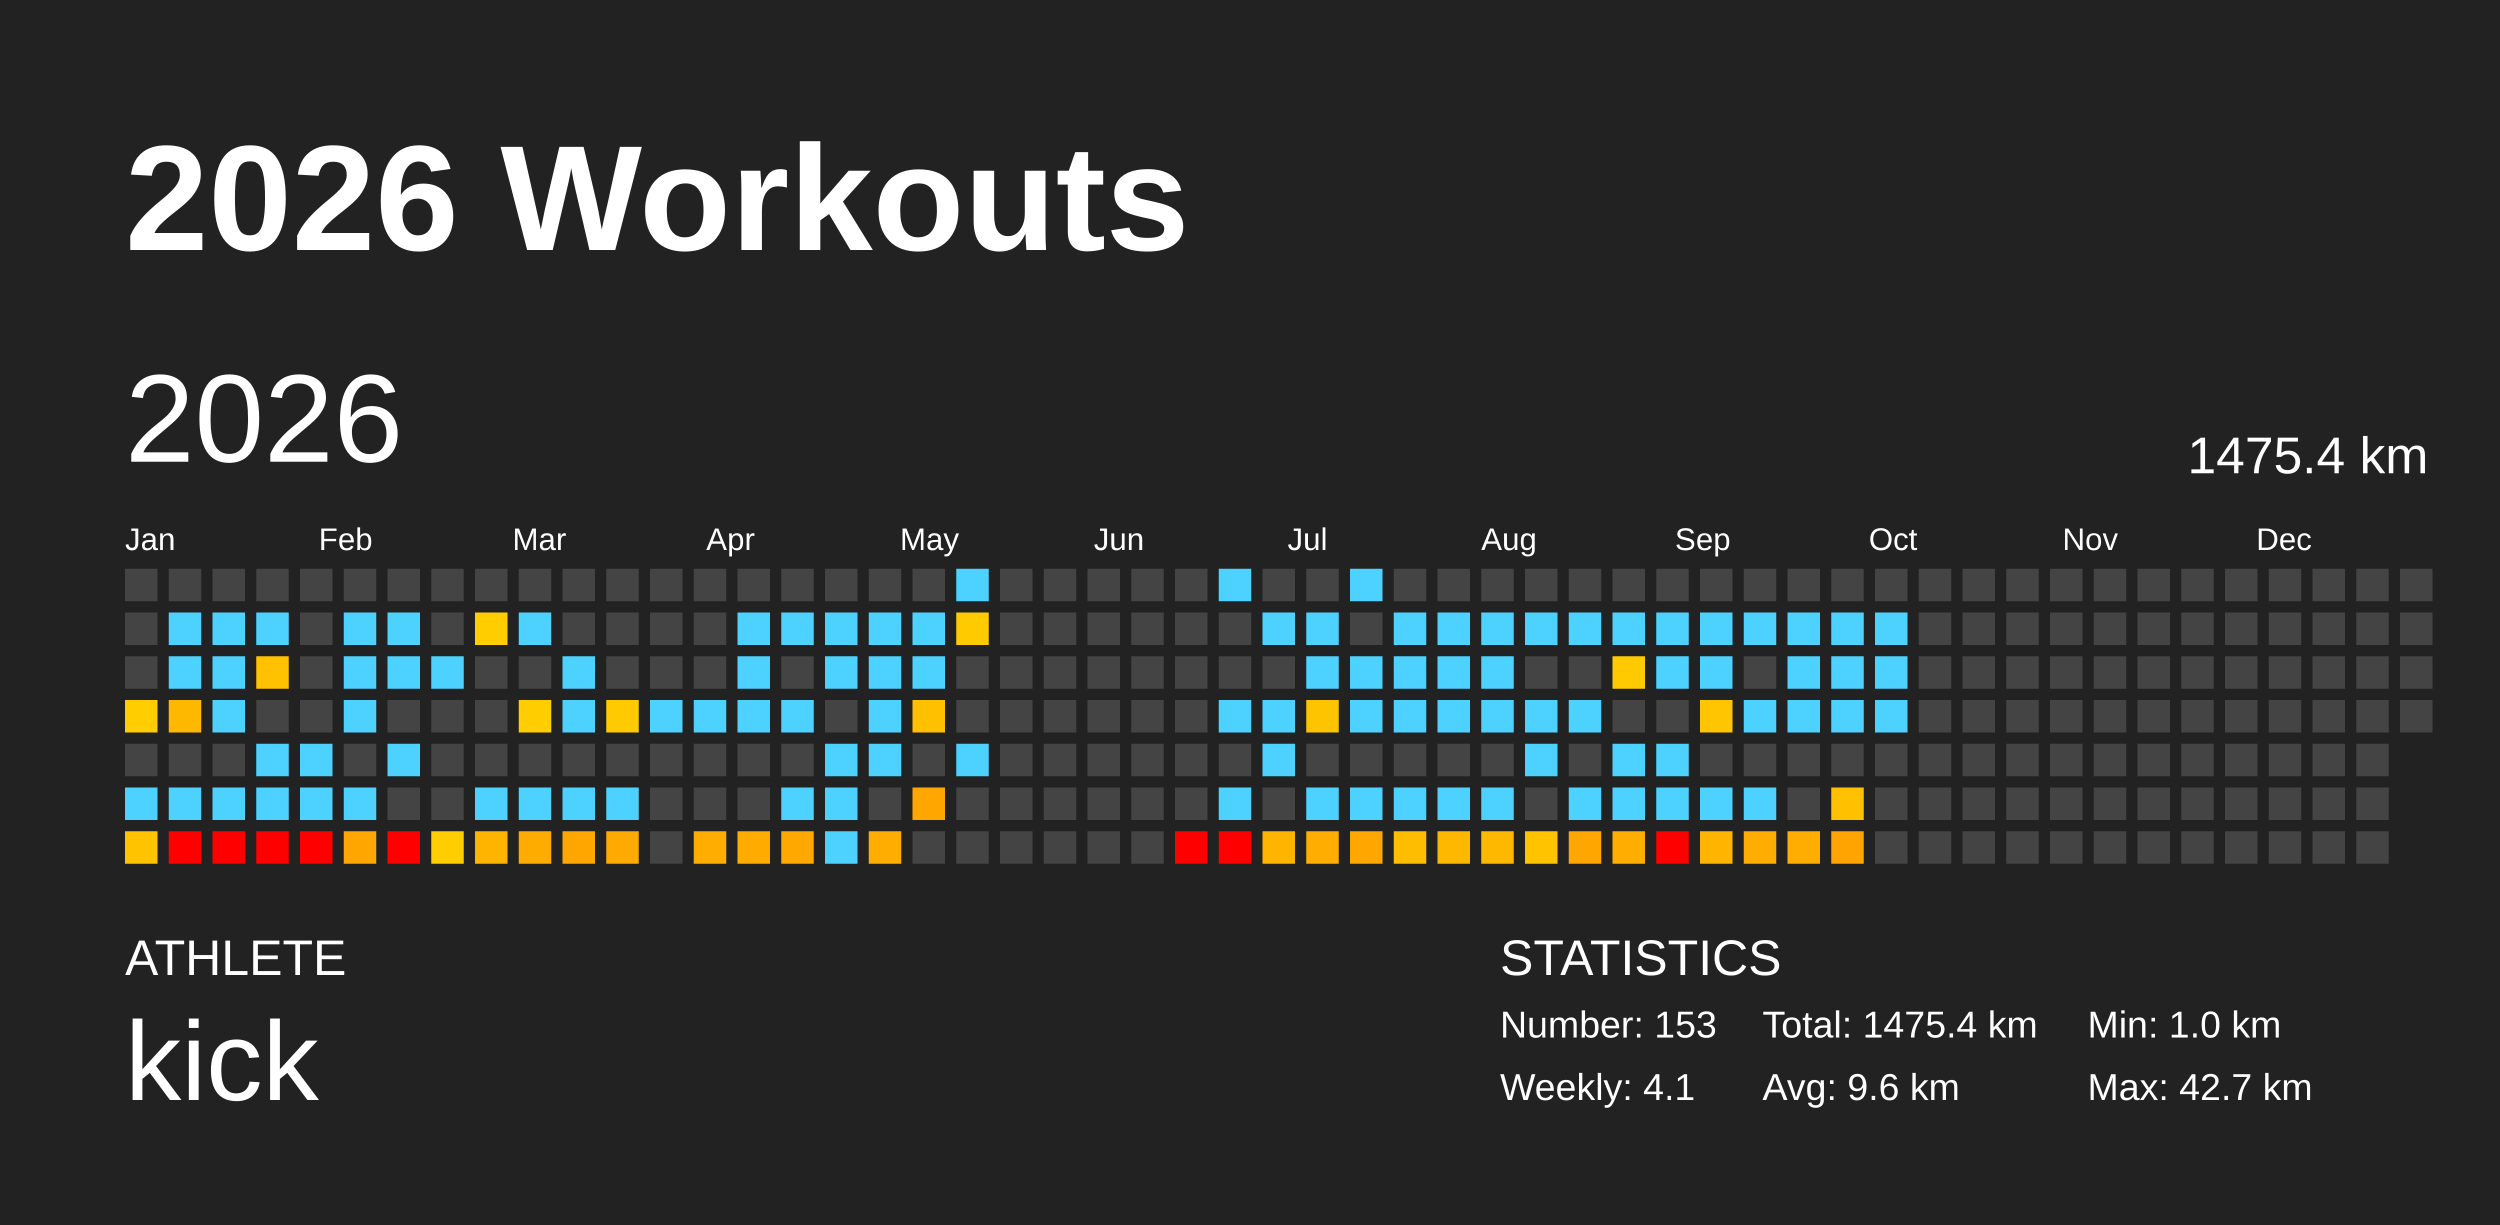
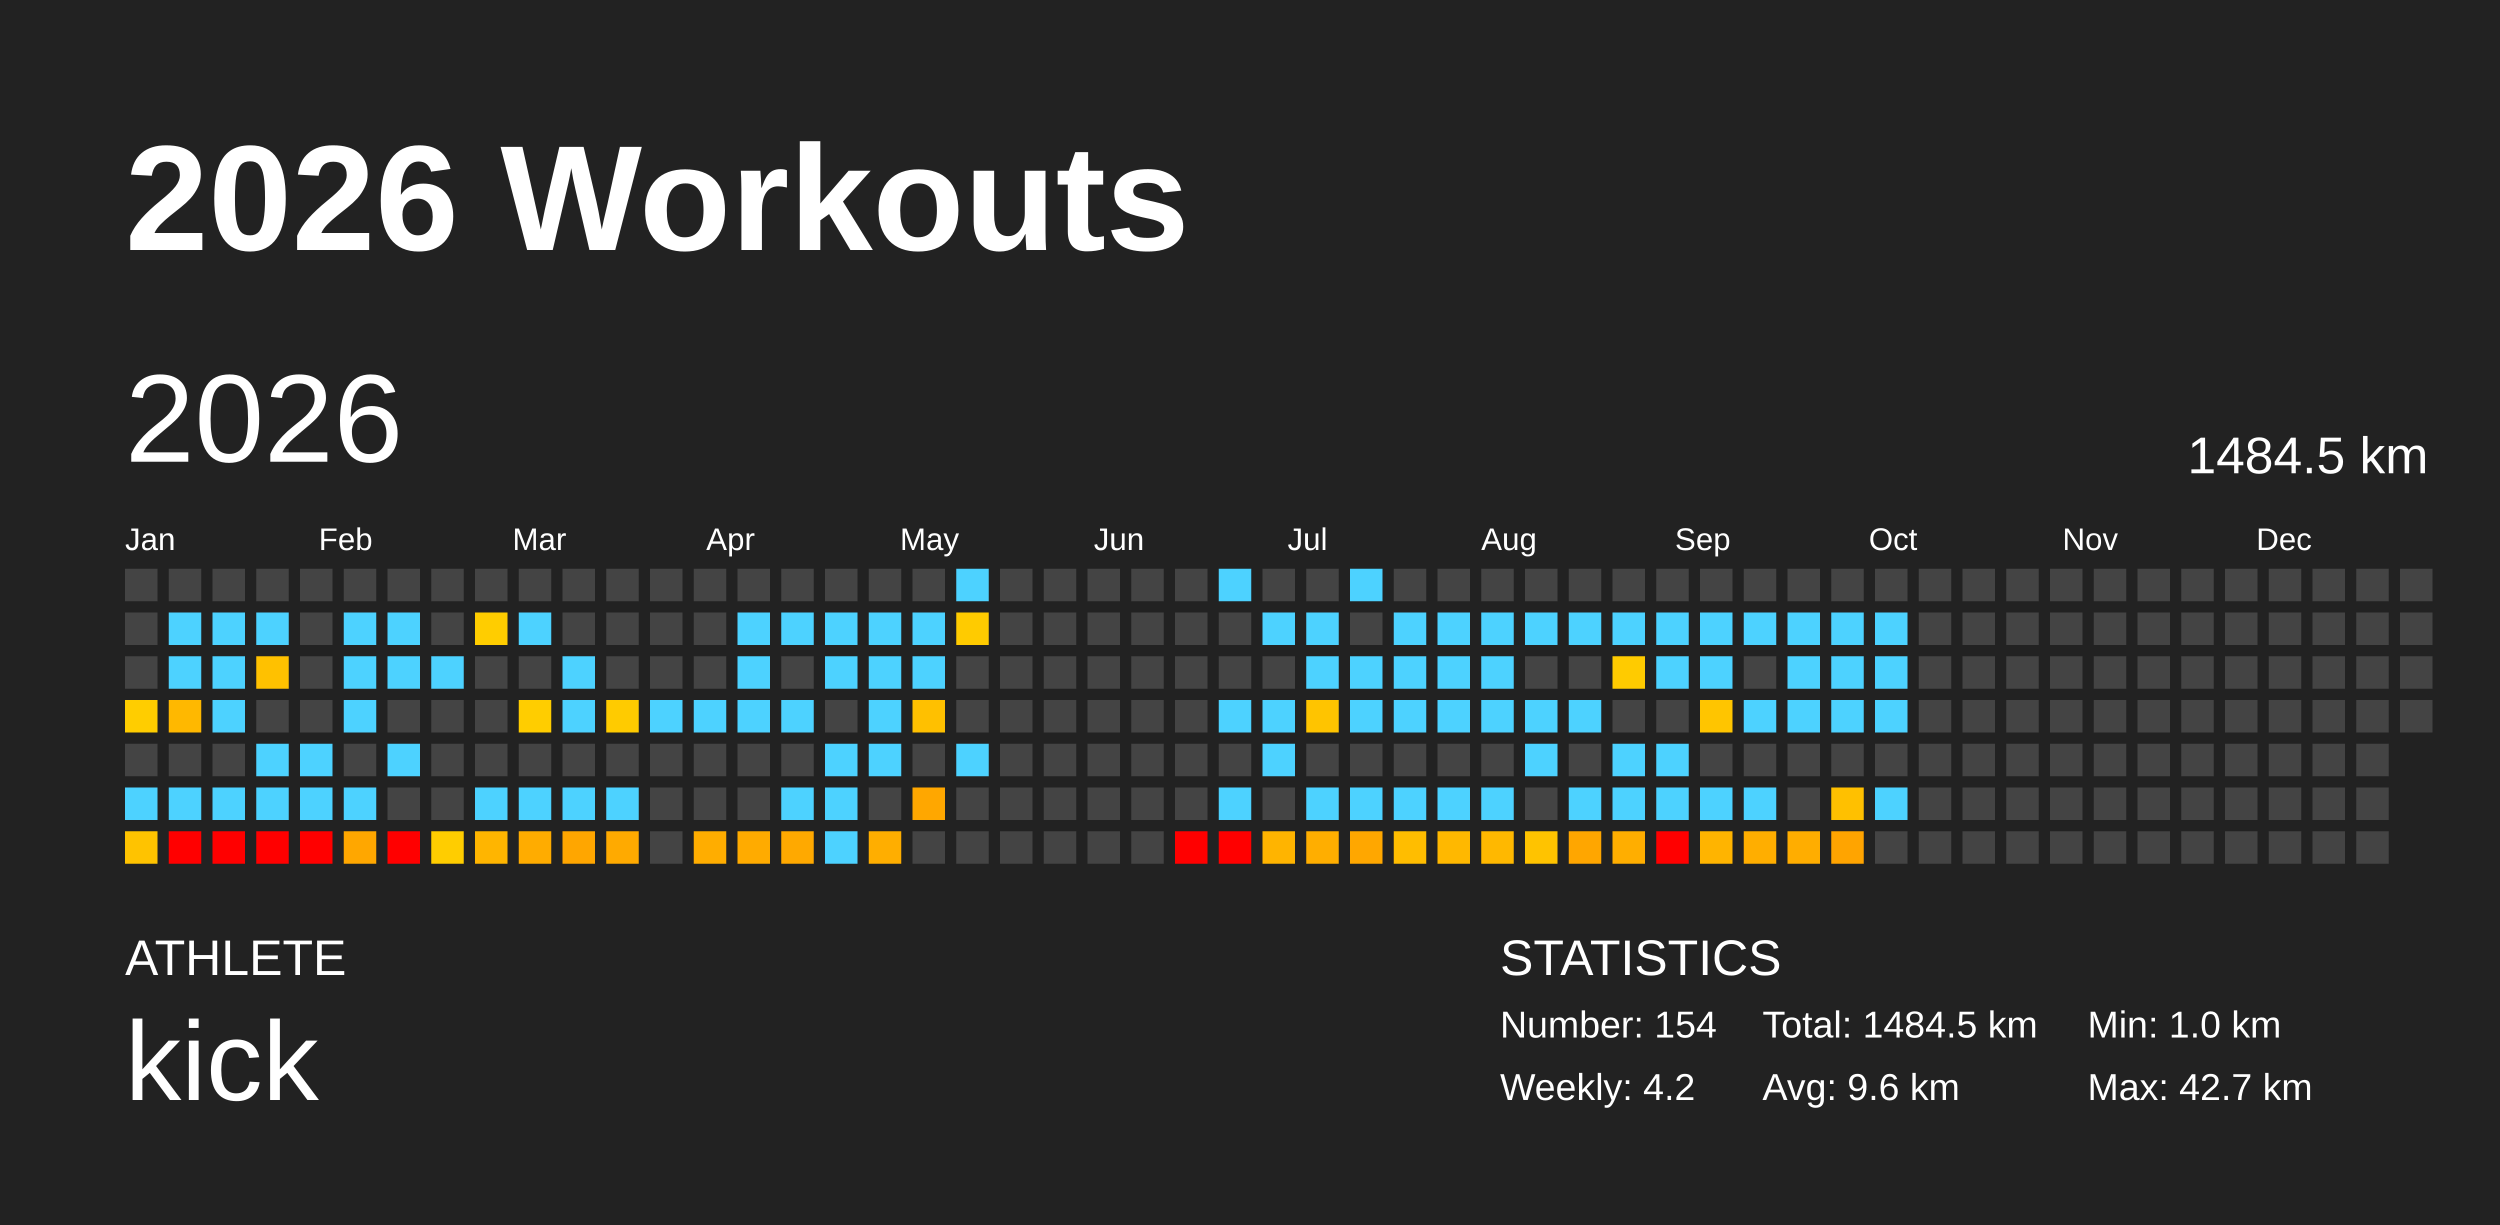
<svg xmlns="http://www.w3.org/2000/svg" baseProfile="full" height="98mm" version="1.1" viewBox="0,0,200,98" width="200mm">
  <defs />
  <rect fill="#222222" height="98" width="200" x="0" y="0" />
  <text fill="#FFFFFF" style="font-size:12px; font-family:Arial; font-weight:bold;" x="10" y="20">2026 Workouts</text>
  <text fill="#FFFFFF" style="font-size:4px; font-family:Arial" x="10" y="78">ATHLETE</text>
  <text fill="#FFFFFF" style="font-size:9px; font-family:Arial" x="10" y="88">kick</text>
  <text fill="#FFFFFF" style="font-size:4px; font-family:Arial" x="120" y="78">STATISTICS</text>
-   <text fill="#FFFFFF" style="font-size:3px; font-family:Arial" x="120" y="83">Number: 153</text>
-   <text fill="#FFFFFF" style="font-size:3px; font-family:Arial" x="120" y="88">Weekly: 4.1</text>
-   <text fill="#FFFFFF" style="font-size:3px; font-family:Arial" x="141" y="83">Total: 1475.4 km</text>
+   <text fill="#FFFFFF" style="font-size:3px; font-family:Arial" x="120" y="83">Number: 154</text>
+   <text fill="#FFFFFF" style="font-size:3px; font-family:Arial" x="120" y="88">Weekly: 4.2</text>
+   <text fill="#FFFFFF" style="font-size:3px; font-family:Arial" x="141" y="83">Total: 1484.5 km</text>
  <text fill="#FFFFFF" style="font-size:3px; font-family:Arial" x="141" y="88">Avg: 9.6 km</text>
  <text fill="#FFFFFF" style="font-size:3px; font-family:Arial" x="167" y="83">Min: 1.0 km</text>
  <text fill="#FFFFFF" style="font-size:3px; font-family:Arial" x="167" y="88">Max: 42.7 km</text>
  <text dominant-baseline="hanging" fill="#FFFFFF" style="font-size:10.0px; font-family:Arial;" x="10" y="30">2026</text>
-   <text dominant-baseline="hanging" fill="#FFFFFF" style="font-size:4.125px; font-family:Arial;" x="175" y="35">1475.4 km</text>
+   <text dominant-baseline="hanging" fill="#FFFFFF" style="font-size:4.125px; font-family:Arial;" x="175" y="35">1484.5 km</text>
  <text fill="#FFFFFF" style="font-size:2.5px; font-family:Arial" x="10.0" y="44">Jan</text>
  <text fill="#FFFFFF" style="font-size:2.5px; font-family:Arial" x="25.5" y="44">Feb</text>
  <text fill="#FFFFFF" style="font-size:2.5px; font-family:Arial" x="41.0" y="44">Mar</text>
  <text fill="#FFFFFF" style="font-size:2.5px; font-family:Arial" x="56.5" y="44">Apr</text>
  <text fill="#FFFFFF" style="font-size:2.5px; font-family:Arial" x="72.0" y="44">May</text>
  <text fill="#FFFFFF" style="font-size:2.5px; font-family:Arial" x="87.5" y="44">Jun</text>
  <text fill="#FFFFFF" style="font-size:2.5px; font-family:Arial" x="103.0" y="44">Jul</text>
  <text fill="#FFFFFF" style="font-size:2.5px; font-family:Arial" x="118.5" y="44">Aug</text>
  <text fill="#FFFFFF" style="font-size:2.5px; font-family:Arial" x="134.0" y="44">Sep</text>
  <text fill="#FFFFFF" style="font-size:2.5px; font-family:Arial" x="149.5" y="44">Oct</text>
  <text fill="#FFFFFF" style="font-size:2.5px; font-family:Arial" x="165.0" y="44">Nov</text>
  <text fill="#FFFFFF" style="font-size:2.5px; font-family:Arial" x="180.5" y="44">Dec</text>
  <rect fill="#444444" height="2.6" width="2.6" x="10.0" y="45.5" />
  <rect fill="#444444" height="2.6" width="2.6" x="10.0" y="49.0" />
  <rect fill="#444444" height="2.6" width="2.6" x="10.0" y="52.5" />
  <rect fill="#ffcd00" height="2.6" width="2.6" x="10.0" y="56.0" />
  <rect fill="#444444" height="2.6" width="2.6" x="10.0" y="59.5" />
  <rect fill="#4dd2ff" height="2.6" width="2.6" x="10.0" y="63.0" />
  <rect fill="#ffc300" height="2.6" width="2.6" x="10.0" y="66.5" />
  <rect fill="#444444" height="2.6" width="2.6" x="13.5" y="45.5" />
  <rect fill="#4dd2ff" height="2.6" width="2.6" x="13.5" y="49.0" />
  <rect fill="#4dd2ff" height="2.6" width="2.6" x="13.5" y="52.5" />
  <rect fill="#ffb800" height="2.6" width="2.6" x="13.5" y="56.0" />
  <rect fill="#444444" height="2.6" width="2.6" x="13.5" y="59.5" />
  <rect fill="#4dd2ff" height="2.6" width="2.6" x="13.5" y="63.0" />
  <rect fill="red" height="2.6" width="2.6" x="13.5" y="66.5" />
  <rect fill="#444444" height="2.6" width="2.6" x="17.0" y="45.5" />
  <rect fill="#4dd2ff" height="2.6" width="2.6" x="17.0" y="49.0" />
  <rect fill="#4dd2ff" height="2.6" width="2.6" x="17.0" y="52.5" />
  <rect fill="#4dd2ff" height="2.6" width="2.6" x="17.0" y="56.0" />
  <rect fill="#444444" height="2.6" width="2.6" x="17.0" y="59.5" />
  <rect fill="#4dd2ff" height="2.6" width="2.6" x="17.0" y="63.0" />
  <rect fill="red" height="2.6" width="2.6" x="17.0" y="66.5" />
  <rect fill="#444444" height="2.6" width="2.6" x="20.5" y="45.5" />
  <rect fill="#4dd2ff" height="2.6" width="2.6" x="20.5" y="49.0" />
  <rect fill="#ffc100" height="2.6" width="2.6" x="20.5" y="52.5" />
  <rect fill="#444444" height="2.6" width="2.6" x="20.5" y="56.0" />
  <rect fill="#4dd2ff" height="2.6" width="2.6" x="20.5" y="59.5" />
  <rect fill="#4dd2ff" height="2.6" width="2.6" x="20.5" y="63.0" />
  <rect fill="red" height="2.6" width="2.6" x="20.5" y="66.5" />
  <rect fill="#444444" height="2.6" width="2.6" x="24.0" y="45.5" />
  <rect fill="#444444" height="2.6" width="2.6" x="24.0" y="49.0" />
  <rect fill="#444444" height="2.6" width="2.6" x="24.0" y="52.5" />
  <rect fill="#444444" height="2.6" width="2.6" x="24.0" y="56.0" />
  <rect fill="#4dd2ff" height="2.6" width="2.6" x="24.0" y="59.5" />
  <rect fill="#4dd2ff" height="2.6" width="2.6" x="24.0" y="63.0" />
  <rect fill="red" height="2.6" width="2.6" x="24.0" y="66.5" />
  <rect fill="#444444" height="2.6" width="2.6" x="27.5" y="45.5" />
  <rect fill="#4dd2ff" height="2.6" width="2.6" x="27.5" y="49.0" />
  <rect fill="#4dd2ff" height="2.6" width="2.6" x="27.5" y="52.5" />
  <rect fill="#4dd2ff" height="2.6" width="2.6" x="27.5" y="56.0" />
  <rect fill="#444444" height="2.6" width="2.6" x="27.5" y="59.5" />
  <rect fill="#4dd2ff" height="2.6" width="2.6" x="27.5" y="63.0" />
  <rect fill="#ffa700" height="2.6" width="2.6" x="27.5" y="66.5" />
  <rect fill="#444444" height="2.6" width="2.6" x="31.0" y="45.5" />
  <rect fill="#4dd2ff" height="2.6" width="2.6" x="31.0" y="49.0" />
  <rect fill="#4dd2ff" height="2.6" width="2.6" x="31.0" y="52.5" />
  <rect fill="#444444" height="2.6" width="2.6" x="31.0" y="56.0" />
  <rect fill="#4dd2ff" height="2.6" width="2.6" x="31.0" y="59.5" />
  <rect fill="#444444" height="2.6" width="2.6" x="31.0" y="63.0" />
  <rect fill="red" height="2.6" width="2.6" x="31.0" y="66.5" />
  <rect fill="#444444" height="2.6" width="2.6" x="34.5" y="45.5" />
  <rect fill="#444444" height="2.6" width="2.6" x="34.5" y="49.0" />
  <rect fill="#4dd2ff" height="2.6" width="2.6" x="34.5" y="52.5" />
  <rect fill="#444444" height="2.6" width="2.6" x="34.5" y="56.0" />
  <rect fill="#444444" height="2.6" width="2.6" x="34.5" y="59.5" />
  <rect fill="#444444" height="2.6" width="2.6" x="34.5" y="63.0" />
  <rect fill="#ffcd00" height="2.6" width="2.6" x="34.5" y="66.5" />
  <rect fill="#444444" height="2.6" width="2.6" x="38.0" y="45.5" />
  <rect fill="#ffcd00" height="2.6" width="2.6" x="38.0" y="49.0" />
  <rect fill="#444444" height="2.6" width="2.6" x="38.0" y="52.5" />
  <rect fill="#444444" height="2.6" width="2.6" x="38.0" y="56.0" />
  <rect fill="#444444" height="2.6" width="2.6" x="38.0" y="59.5" />
  <rect fill="#4dd2ff" height="2.6" width="2.6" x="38.0" y="63.0" />
  <rect fill="#ffb500" height="2.6" width="2.6" x="38.0" y="66.5" />
  <rect fill="#444444" height="2.6" width="2.6" x="41.5" y="45.5" />
  <rect fill="#4dd2ff" height="2.6" width="2.6" x="41.5" y="49.0" />
  <rect fill="#444444" height="2.6" width="2.6" x="41.5" y="52.5" />
  <rect fill="#ffcd00" height="2.6" width="2.6" x="41.5" y="56.0" />
  <rect fill="#444444" height="2.6" width="2.6" x="41.5" y="59.5" />
  <rect fill="#4dd2ff" height="2.6" width="2.6" x="41.5" y="63.0" />
  <rect fill="#ffac00" height="2.6" width="2.6" x="41.5" y="66.5" />
  <rect fill="#444444" height="2.6" width="2.6" x="45.0" y="45.5" />
  <rect fill="#444444" height="2.6" width="2.6" x="45.0" y="49.0" />
  <rect fill="#4dd2ff" height="2.6" width="2.6" x="45.0" y="52.5" />
  <rect fill="#4dd2ff" height="2.6" width="2.6" x="45.0" y="56.0" />
  <rect fill="#444444" height="2.6" width="2.6" x="45.0" y="59.5" />
  <rect fill="#4dd2ff" height="2.6" width="2.6" x="45.0" y="63.0" />
  <rect fill="#ffa600" height="2.6" width="2.6" x="45.0" y="66.5" />
  <rect fill="#444444" height="2.6" width="2.6" x="48.5" y="45.5" />
  <rect fill="#444444" height="2.6" width="2.6" x="48.5" y="49.0" />
  <rect fill="#444444" height="2.6" width="2.6" x="48.5" y="52.5" />
  <rect fill="#ffcb00" height="2.6" width="2.6" x="48.5" y="56.0" />
  <rect fill="#444444" height="2.6" width="2.6" x="48.5" y="59.5" />
  <rect fill="#4dd2ff" height="2.6" width="2.6" x="48.5" y="63.0" />
  <rect fill="#ffaa00" height="2.6" width="2.6" x="48.5" y="66.5" />
  <rect fill="#444444" height="2.6" width="2.6" x="52.0" y="45.5" />
  <rect fill="#444444" height="2.6" width="2.6" x="52.0" y="49.0" />
  <rect fill="#444444" height="2.6" width="2.6" x="52.0" y="52.5" />
  <rect fill="#4dd2ff" height="2.6" width="2.6" x="52.0" y="56.0" />
  <rect fill="#444444" height="2.6" width="2.6" x="52.0" y="59.5" />
  <rect fill="#444444" height="2.6" width="2.6" x="52.0" y="63.0" />
  <rect fill="#444444" height="2.6" width="2.6" x="52.0" y="66.5" />
  <rect fill="#444444" height="2.6" width="2.6" x="55.5" y="45.5" />
  <rect fill="#444444" height="2.6" width="2.6" x="55.5" y="49.0" />
  <rect fill="#444444" height="2.6" width="2.6" x="55.5" y="52.5" />
  <rect fill="#4dd2ff" height="2.6" width="2.6" x="55.5" y="56.0" />
  <rect fill="#444444" height="2.6" width="2.6" x="55.5" y="59.5" />
  <rect fill="#444444" height="2.6" width="2.6" x="55.5" y="63.0" />
  <rect fill="#ffad00" height="2.6" width="2.6" x="55.5" y="66.5" />
  <rect fill="#444444" height="2.6" width="2.6" x="59.0" y="45.5" />
  <rect fill="#4dd2ff" height="2.6" width="2.6" x="59.0" y="49.0" />
  <rect fill="#4dd2ff" height="2.6" width="2.6" x="59.0" y="52.5" />
  <rect fill="#4dd2ff" height="2.6" width="2.6" x="59.0" y="56.0" />
  <rect fill="#444444" height="2.6" width="2.6" x="59.0" y="59.5" />
  <rect fill="#444444" height="2.6" width="2.6" x="59.0" y="63.0" />
  <rect fill="#ffab00" height="2.6" width="2.6" x="59.0" y="66.5" />
  <rect fill="#444444" height="2.6" width="2.6" x="62.5" y="45.5" />
  <rect fill="#4dd2ff" height="2.6" width="2.6" x="62.5" y="49.0" />
  <rect fill="#444444" height="2.6" width="2.6" x="62.5" y="52.5" />
  <rect fill="#4dd2ff" height="2.6" width="2.6" x="62.5" y="56.0" />
  <rect fill="#444444" height="2.6" width="2.6" x="62.5" y="59.5" />
  <rect fill="#4dd2ff" height="2.6" width="2.6" x="62.5" y="63.0" />
  <rect fill="#ffa900" height="2.6" width="2.6" x="62.5" y="66.5" />
  <rect fill="#444444" height="2.6" width="2.6" x="66.0" y="45.5" />
  <rect fill="#4dd2ff" height="2.6" width="2.6" x="66.0" y="49.0" />
  <rect fill="#4dd2ff" height="2.6" width="2.6" x="66.0" y="52.5" />
  <rect fill="#444444" height="2.6" width="2.6" x="66.0" y="56.0" />
  <rect fill="#4dd2ff" height="2.6" width="2.6" x="66.0" y="59.5" />
  <rect fill="#4dd2ff" height="2.6" width="2.6" x="66.0" y="63.0" />
  <rect fill="#4dd2ff" height="2.6" width="2.6" x="66.0" y="66.5" />
  <rect fill="#444444" height="2.6" width="2.6" x="69.5" y="45.5" />
  <rect fill="#4dd2ff" height="2.6" width="2.6" x="69.5" y="49.0" />
  <rect fill="#4dd2ff" height="2.6" width="2.6" x="69.5" y="52.5" />
  <rect fill="#4dd2ff" height="2.6" width="2.6" x="69.5" y="56.0" />
  <rect fill="#4dd2ff" height="2.6" width="2.6" x="69.5" y="59.5" />
  <rect fill="#444444" height="2.6" width="2.6" x="69.5" y="63.0" />
  <rect fill="#ffae00" height="2.6" width="2.6" x="69.5" y="66.5" />
  <rect fill="#444444" height="2.6" width="2.6" x="73.0" y="45.5" />
  <rect fill="#4dd2ff" height="2.6" width="2.6" x="73.0" y="49.0" />
  <rect fill="#4dd2ff" height="2.6" width="2.6" x="73.0" y="52.5" />
  <rect fill="#ffc000" height="2.6" width="2.6" x="73.0" y="56.0" />
  <rect fill="#444444" height="2.6" width="2.6" x="73.0" y="59.5" />
  <rect fill="#ffa700" height="2.6" width="2.6" x="73.0" y="63.0" />
  <rect fill="#444444" height="2.6" width="2.6" x="73.0" y="66.5" />
  <rect fill="#4dd2ff" height="2.6" width="2.6" x="76.5" y="45.5" />
  <rect fill="#ffcb00" height="2.6" width="2.6" x="76.5" y="49.0" />
  <rect fill="#444444" height="2.6" width="2.6" x="76.5" y="52.5" />
  <rect fill="#444444" height="2.6" width="2.6" x="76.5" y="56.0" />
  <rect fill="#4dd2ff" height="2.6" width="2.6" x="76.5" y="59.5" />
  <rect fill="#444444" height="2.6" width="2.6" x="76.5" y="63.0" />
  <rect fill="#444444" height="2.6" width="2.6" x="76.5" y="66.5" />
  <rect fill="#444444" height="2.6" width="2.6" x="80.0" y="45.5" />
  <rect fill="#444444" height="2.6" width="2.6" x="80.0" y="49.0" />
  <rect fill="#444444" height="2.6" width="2.6" x="80.0" y="52.5" />
  <rect fill="#444444" height="2.6" width="2.6" x="80.0" y="56.0" />
  <rect fill="#444444" height="2.6" width="2.6" x="80.0" y="59.5" />
  <rect fill="#444444" height="2.6" width="2.6" x="80.0" y="63.0" />
  <rect fill="#444444" height="2.6" width="2.6" x="80.0" y="66.5" />
  <rect fill="#444444" height="2.6" width="2.6" x="83.5" y="45.5" />
  <rect fill="#444444" height="2.6" width="2.6" x="83.5" y="49.0" />
  <rect fill="#444444" height="2.6" width="2.6" x="83.5" y="52.5" />
  <rect fill="#444444" height="2.6" width="2.6" x="83.5" y="56.0" />
  <rect fill="#444444" height="2.6" width="2.6" x="83.5" y="59.5" />
  <rect fill="#444444" height="2.6" width="2.6" x="83.5" y="63.0" />
  <rect fill="#444444" height="2.6" width="2.6" x="83.5" y="66.5" />
  <rect fill="#444444" height="2.6" width="2.6" x="87.0" y="45.5" />
  <rect fill="#444444" height="2.6" width="2.6" x="87.0" y="49.0" />
  <rect fill="#444444" height="2.6" width="2.6" x="87.0" y="52.5" />
  <rect fill="#444444" height="2.6" width="2.6" x="87.0" y="56.0" />
  <rect fill="#444444" height="2.6" width="2.6" x="87.0" y="59.5" />
  <rect fill="#444444" height="2.6" width="2.6" x="87.0" y="63.0" />
  <rect fill="#444444" height="2.6" width="2.6" x="87.0" y="66.5" />
  <rect fill="#444444" height="2.6" width="2.6" x="90.5" y="45.5" />
  <rect fill="#444444" height="2.6" width="2.6" x="90.5" y="49.0" />
  <rect fill="#444444" height="2.6" width="2.6" x="90.5" y="52.5" />
  <rect fill="#444444" height="2.6" width="2.6" x="90.5" y="56.0" />
  <rect fill="#444444" height="2.6" width="2.6" x="90.5" y="59.5" />
  <rect fill="#444444" height="2.6" width="2.6" x="90.5" y="63.0" />
  <rect fill="#444444" height="2.6" width="2.6" x="90.5" y="66.5" />
  <rect fill="#444444" height="2.6" width="2.6" x="94.0" y="45.5" />
  <rect fill="#444444" height="2.6" width="2.6" x="94.0" y="49.0" />
  <rect fill="#444444" height="2.6" width="2.6" x="94.0" y="52.5" />
  <rect fill="#444444" height="2.6" width="2.6" x="94.0" y="56.0" />
  <rect fill="#444444" height="2.6" width="2.6" x="94.0" y="59.5" />
  <rect fill="#444444" height="2.6" width="2.6" x="94.0" y="63.0" />
  <rect fill="red" height="2.6" width="2.6" x="94.0" y="66.5" />
  <rect fill="#4dd2ff" height="2.6" width="2.6" x="97.5" y="45.5" />
  <rect fill="#444444" height="2.6" width="2.6" x="97.5" y="49.0" />
  <rect fill="#444444" height="2.6" width="2.6" x="97.5" y="52.5" />
  <rect fill="#4dd2ff" height="2.6" width="2.6" x="97.5" y="56.0" />
  <rect fill="#444444" height="2.6" width="2.6" x="97.5" y="59.5" />
  <rect fill="#4dd2ff" height="2.6" width="2.6" x="97.5" y="63.0" />
  <rect fill="red" height="2.6" width="2.6" x="97.5" y="66.5" />
  <rect fill="#444444" height="2.6" width="2.6" x="101.0" y="45.5" />
  <rect fill="#4dd2ff" height="2.6" width="2.6" x="101.0" y="49.0" />
  <rect fill="#444444" height="2.6" width="2.6" x="101.0" y="52.5" />
  <rect fill="#4dd2ff" height="2.6" width="2.6" x="101.0" y="56.0" />
  <rect fill="#4dd2ff" height="2.6" width="2.6" x="101.0" y="59.5" />
  <rect fill="#444444" height="2.6" width="2.6" x="101.0" y="63.0" />
  <rect fill="#ffb400" height="2.6" width="2.6" x="101.0" y="66.5" />
  <rect fill="#444444" height="2.6" width="2.6" x="104.5" y="45.5" />
  <rect fill="#4dd2ff" height="2.6" width="2.6" x="104.5" y="49.0" />
  <rect fill="#4dd2ff" height="2.6" width="2.6" x="104.5" y="52.5" />
  <rect fill="#ffc400" height="2.6" width="2.6" x="104.5" y="56.0" />
  <rect fill="#444444" height="2.6" width="2.6" x="104.5" y="59.5" />
  <rect fill="#4dd2ff" height="2.6" width="2.6" x="104.5" y="63.0" />
  <rect fill="#ffae00" height="2.6" width="2.6" x="104.5" y="66.5" />
  <rect fill="#4dd2ff" height="2.6" width="2.6" x="108.0" y="45.5" />
  <rect fill="#444444" height="2.6" width="2.6" x="108.0" y="49.0" />
  <rect fill="#4dd2ff" height="2.6" width="2.6" x="108.0" y="52.5" />
  <rect fill="#4dd2ff" height="2.6" width="2.6" x="108.0" y="56.0" />
  <rect fill="#444444" height="2.6" width="2.6" x="108.0" y="59.5" />
  <rect fill="#4dd2ff" height="2.6" width="2.6" x="108.0" y="63.0" />
  <rect fill="#ffa700" height="2.6" width="2.6" x="108.0" y="66.5" />
  <rect fill="#444444" height="2.6" width="2.6" x="111.5" y="45.5" />
  <rect fill="#4dd2ff" height="2.6" width="2.6" x="111.5" y="49.0" />
  <rect fill="#4dd2ff" height="2.6" width="2.6" x="111.5" y="52.5" />
  <rect fill="#4dd2ff" height="2.6" width="2.6" x="111.5" y="56.0" />
  <rect fill="#444444" height="2.6" width="2.6" x="111.5" y="59.5" />
  <rect fill="#4dd2ff" height="2.6" width="2.6" x="111.5" y="63.0" />
  <rect fill="#ffbd00" height="2.6" width="2.6" x="111.5" y="66.5" />
  <rect fill="#444444" height="2.6" width="2.6" x="115.0" y="45.5" />
  <rect fill="#4dd2ff" height="2.6" width="2.6" x="115.0" y="49.0" />
  <rect fill="#4dd2ff" height="2.6" width="2.6" x="115.0" y="52.5" />
  <rect fill="#4dd2ff" height="2.6" width="2.6" x="115.0" y="56.0" />
  <rect fill="#444444" height="2.6" width="2.6" x="115.0" y="59.5" />
  <rect fill="#4dd2ff" height="2.6" width="2.6" x="115.0" y="63.0" />
  <rect fill="#ffb800" height="2.6" width="2.6" x="115.0" y="66.5" />
  <rect fill="#444444" height="2.6" width="2.6" x="118.5" y="45.5" />
  <rect fill="#4dd2ff" height="2.6" width="2.6" x="118.5" y="49.0" />
  <rect fill="#4dd2ff" height="2.6" width="2.6" x="118.5" y="52.5" />
  <rect fill="#4dd2ff" height="2.6" width="2.6" x="118.5" y="56.0" />
  <rect fill="#444444" height="2.6" width="2.6" x="118.5" y="59.5" />
  <rect fill="#4dd2ff" height="2.6" width="2.6" x="118.5" y="63.0" />
  <rect fill="#ffb800" height="2.6" width="2.6" x="118.5" y="66.5" />
  <rect fill="#444444" height="2.6" width="2.6" x="122.0" y="45.5" />
  <rect fill="#4dd2ff" height="2.6" width="2.6" x="122.0" y="49.0" />
  <rect fill="#444444" height="2.6" width="2.6" x="122.0" y="52.5" />
  <rect fill="#4dd2ff" height="2.6" width="2.6" x="122.0" y="56.0" />
  <rect fill="#4dd2ff" height="2.6" width="2.6" x="122.0" y="59.5" />
  <rect fill="#444444" height="2.6" width="2.6" x="122.0" y="63.0" />
  <rect fill="#ffc300" height="2.6" width="2.6" x="122.0" y="66.5" />
  <rect fill="#444444" height="2.6" width="2.6" x="125.5" y="45.5" />
  <rect fill="#4dd2ff" height="2.6" width="2.6" x="125.5" y="49.0" />
  <rect fill="#444444" height="2.6" width="2.6" x="125.5" y="52.5" />
  <rect fill="#4dd2ff" height="2.6" width="2.6" x="125.5" y="56.0" />
  <rect fill="#444444" height="2.6" width="2.6" x="125.5" y="59.5" />
  <rect fill="#4dd2ff" height="2.6" width="2.6" x="125.5" y="63.0" />
  <rect fill="#ffa600" height="2.6" width="2.6" x="125.5" y="66.5" />
  <rect fill="#444444" height="2.6" width="2.6" x="129.0" y="45.5" />
  <rect fill="#4dd2ff" height="2.6" width="2.6" x="129.0" y="49.0" />
  <rect fill="#ffcb00" height="2.6" width="2.6" x="129.0" y="52.5" />
  <rect fill="#444444" height="2.6" width="2.6" x="129.0" y="56.0" />
  <rect fill="#4dd2ff" height="2.6" width="2.6" x="129.0" y="59.5" />
  <rect fill="#4dd2ff" height="2.6" width="2.6" x="129.0" y="63.0" />
  <rect fill="#ffae00" height="2.6" width="2.6" x="129.0" y="66.5" />
  <rect fill="#444444" height="2.6" width="2.6" x="132.5" y="45.5" />
  <rect fill="#4dd2ff" height="2.6" width="2.6" x="132.5" y="49.0" />
  <rect fill="#4dd2ff" height="2.6" width="2.6" x="132.5" y="52.5" />
  <rect fill="#444444" height="2.6" width="2.6" x="132.5" y="56.0" />
  <rect fill="#4dd2ff" height="2.6" width="2.6" x="132.5" y="59.5" />
  <rect fill="#4dd2ff" height="2.6" width="2.6" x="132.5" y="63.0" />
  <rect fill="red" height="2.6" width="2.6" x="132.5" y="66.5" />
  <rect fill="#444444" height="2.6" width="2.6" x="136.0" y="45.5" />
  <rect fill="#4dd2ff" height="2.6" width="2.6" x="136.0" y="49.0" />
  <rect fill="#4dd2ff" height="2.6" width="2.6" x="136.0" y="52.5" />
  <rect fill="#ffc500" height="2.6" width="2.6" x="136.0" y="56.0" />
  <rect fill="#444444" height="2.6" width="2.6" x="136.0" y="59.5" />
  <rect fill="#4dd2ff" height="2.6" width="2.6" x="136.0" y="63.0" />
  <rect fill="#ffb400" height="2.6" width="2.6" x="136.0" y="66.5" />
  <rect fill="#444444" height="2.6" width="2.6" x="139.5" y="45.5" />
  <rect fill="#4dd2ff" height="2.6" width="2.6" x="139.5" y="49.0" />
  <rect fill="#444444" height="2.6" width="2.6" x="139.5" y="52.5" />
  <rect fill="#4dd2ff" height="2.6" width="2.6" x="139.5" y="56.0" />
  <rect fill="#444444" height="2.6" width="2.6" x="139.5" y="59.5" />
  <rect fill="#4dd2ff" height="2.6" width="2.6" x="139.5" y="63.0" />
  <rect fill="#ffae00" height="2.6" width="2.6" x="139.5" y="66.5" />
  <rect fill="#444444" height="2.6" width="2.6" x="143.0" y="45.5" />
  <rect fill="#4dd2ff" height="2.6" width="2.6" x="143.0" y="49.0" />
  <rect fill="#4dd2ff" height="2.6" width="2.6" x="143.0" y="52.5" />
  <rect fill="#4dd2ff" height="2.6" width="2.6" x="143.0" y="56.0" />
  <rect fill="#444444" height="2.6" width="2.6" x="143.0" y="59.5" />
  <rect fill="#444444" height="2.6" width="2.6" x="143.0" y="63.0" />
  <rect fill="#ffad00" height="2.6" width="2.6" x="143.0" y="66.5" />
  <rect fill="#444444" height="2.6" width="2.6" x="146.5" y="45.5" />
  <rect fill="#4dd2ff" height="2.6" width="2.6" x="146.5" y="49.0" />
  <rect fill="#4dd2ff" height="2.6" width="2.6" x="146.5" y="52.5" />
  <rect fill="#4dd2ff" height="2.6" width="2.6" x="146.5" y="56.0" />
  <rect fill="#444444" height="2.6" width="2.6" x="146.5" y="59.5" />
  <rect fill="#ffc000" height="2.6" width="2.6" x="146.5" y="63.0" />
  <rect fill="#ffa400" height="2.6" width="2.6" x="146.5" y="66.5" />
  <rect fill="#444444" height="2.6" width="2.6" x="150.0" y="45.5" />
  <rect fill="#4dd2ff" height="2.6" width="2.6" x="150.0" y="49.0" />
  <rect fill="#4dd2ff" height="2.6" width="2.6" x="150.0" y="52.5" />
  <rect fill="#4dd2ff" height="2.6" width="2.6" x="150.0" y="56.0" />
  <rect fill="#444444" height="2.6" width="2.6" x="150.0" y="59.5" />
-   <rect fill="#444444" height="2.6" width="2.6" x="150.0" y="63.0" />
+   <rect fill="#4dd2ff" height="2.6" width="2.6" x="150.0" y="63.0" />
  <rect fill="#444444" height="2.6" width="2.6" x="150.0" y="66.5" />
  <rect fill="#444444" height="2.6" width="2.6" x="153.5" y="45.5" />
  <rect fill="#444444" height="2.6" width="2.6" x="153.5" y="49.0" />
  <rect fill="#444444" height="2.6" width="2.6" x="153.5" y="52.5" />
  <rect fill="#444444" height="2.6" width="2.6" x="153.5" y="56.0" />
  <rect fill="#444444" height="2.6" width="2.6" x="153.5" y="59.5" />
  <rect fill="#444444" height="2.6" width="2.6" x="153.5" y="63.0" />
  <rect fill="#444444" height="2.6" width="2.6" x="153.5" y="66.5" />
  <rect fill="#444444" height="2.6" width="2.6" x="157.0" y="45.5" />
  <rect fill="#444444" height="2.6" width="2.6" x="157.0" y="49.0" />
  <rect fill="#444444" height="2.6" width="2.6" x="157.0" y="52.5" />
  <rect fill="#444444" height="2.6" width="2.6" x="157.0" y="56.0" />
  <rect fill="#444444" height="2.6" width="2.6" x="157.0" y="59.5" />
  <rect fill="#444444" height="2.6" width="2.6" x="157.0" y="63.0" />
  <rect fill="#444444" height="2.6" width="2.6" x="157.0" y="66.5" />
  <rect fill="#444444" height="2.6" width="2.6" x="160.5" y="45.5" />
  <rect fill="#444444" height="2.6" width="2.6" x="160.5" y="49.0" />
  <rect fill="#444444" height="2.6" width="2.6" x="160.5" y="52.5" />
  <rect fill="#444444" height="2.6" width="2.6" x="160.5" y="56.0" />
  <rect fill="#444444" height="2.6" width="2.6" x="160.5" y="59.5" />
  <rect fill="#444444" height="2.6" width="2.6" x="160.5" y="63.0" />
  <rect fill="#444444" height="2.6" width="2.6" x="160.5" y="66.5" />
  <rect fill="#444444" height="2.6" width="2.6" x="164.0" y="45.5" />
  <rect fill="#444444" height="2.6" width="2.6" x="164.0" y="49.0" />
  <rect fill="#444444" height="2.6" width="2.6" x="164.0" y="52.5" />
  <rect fill="#444444" height="2.6" width="2.6" x="164.0" y="56.0" />
  <rect fill="#444444" height="2.6" width="2.6" x="164.0" y="59.5" />
  <rect fill="#444444" height="2.6" width="2.6" x="164.0" y="63.0" />
  <rect fill="#444444" height="2.6" width="2.6" x="164.0" y="66.5" />
  <rect fill="#444444" height="2.6" width="2.6" x="167.5" y="45.5" />
  <rect fill="#444444" height="2.6" width="2.6" x="167.5" y="49.0" />
  <rect fill="#444444" height="2.6" width="2.6" x="167.5" y="52.5" />
  <rect fill="#444444" height="2.6" width="2.6" x="167.5" y="56.0" />
  <rect fill="#444444" height="2.6" width="2.6" x="167.5" y="59.5" />
  <rect fill="#444444" height="2.6" width="2.6" x="167.5" y="63.0" />
  <rect fill="#444444" height="2.6" width="2.6" x="167.5" y="66.5" />
  <rect fill="#444444" height="2.6" width="2.6" x="171.0" y="45.5" />
  <rect fill="#444444" height="2.6" width="2.6" x="171.0" y="49.0" />
  <rect fill="#444444" height="2.6" width="2.6" x="171.0" y="52.5" />
  <rect fill="#444444" height="2.6" width="2.6" x="171.0" y="56.0" />
  <rect fill="#444444" height="2.6" width="2.6" x="171.0" y="59.5" />
  <rect fill="#444444" height="2.6" width="2.6" x="171.0" y="63.0" />
  <rect fill="#444444" height="2.6" width="2.6" x="171.0" y="66.5" />
  <rect fill="#444444" height="2.6" width="2.6" x="174.5" y="45.5" />
  <rect fill="#444444" height="2.6" width="2.6" x="174.5" y="49.0" />
  <rect fill="#444444" height="2.6" width="2.6" x="174.5" y="52.5" />
  <rect fill="#444444" height="2.6" width="2.6" x="174.5" y="56.0" />
  <rect fill="#444444" height="2.6" width="2.6" x="174.5" y="59.5" />
  <rect fill="#444444" height="2.6" width="2.6" x="174.5" y="63.0" />
  <rect fill="#444444" height="2.6" width="2.6" x="174.5" y="66.5" />
  <rect fill="#444444" height="2.6" width="2.6" x="178.0" y="45.5" />
  <rect fill="#444444" height="2.6" width="2.6" x="178.0" y="49.0" />
  <rect fill="#444444" height="2.6" width="2.6" x="178.0" y="52.5" />
  <rect fill="#444444" height="2.6" width="2.6" x="178.0" y="56.0" />
  <rect fill="#444444" height="2.6" width="2.6" x="178.0" y="59.5" />
  <rect fill="#444444" height="2.6" width="2.6" x="178.0" y="63.0" />
  <rect fill="#444444" height="2.6" width="2.6" x="178.0" y="66.5" />
  <rect fill="#444444" height="2.6" width="2.6" x="181.5" y="45.5" />
  <rect fill="#444444" height="2.6" width="2.6" x="181.5" y="49.0" />
  <rect fill="#444444" height="2.6" width="2.6" x="181.5" y="52.5" />
  <rect fill="#444444" height="2.6" width="2.6" x="181.5" y="56.0" />
  <rect fill="#444444" height="2.6" width="2.6" x="181.5" y="59.5" />
  <rect fill="#444444" height="2.6" width="2.6" x="181.5" y="63.0" />
  <rect fill="#444444" height="2.6" width="2.6" x="181.5" y="66.5" />
  <rect fill="#444444" height="2.6" width="2.6" x="185.0" y="45.5" />
  <rect fill="#444444" height="2.6" width="2.6" x="185.0" y="49.0" />
  <rect fill="#444444" height="2.6" width="2.6" x="185.0" y="52.5" />
  <rect fill="#444444" height="2.6" width="2.6" x="185.0" y="56.0" />
  <rect fill="#444444" height="2.6" width="2.6" x="185.0" y="59.5" />
  <rect fill="#444444" height="2.6" width="2.6" x="185.0" y="63.0" />
  <rect fill="#444444" height="2.6" width="2.6" x="185.0" y="66.5" />
  <rect fill="#444444" height="2.6" width="2.6" x="188.5" y="45.5" />
  <rect fill="#444444" height="2.6" width="2.6" x="188.5" y="49.0" />
  <rect fill="#444444" height="2.6" width="2.6" x="188.5" y="52.5" />
  <rect fill="#444444" height="2.6" width="2.6" x="188.5" y="56.0" />
  <rect fill="#444444" height="2.6" width="2.6" x="188.5" y="59.5" />
  <rect fill="#444444" height="2.6" width="2.6" x="188.5" y="63.0" />
  <rect fill="#444444" height="2.6" width="2.6" x="188.5" y="66.5" />
  <rect fill="#444444" height="2.6" width="2.6" x="192.0" y="45.5" />
  <rect fill="#444444" height="2.6" width="2.6" x="192.0" y="49.0" />
  <rect fill="#444444" height="2.6" width="2.6" x="192.0" y="52.5" />
  <rect fill="#444444" height="2.6" width="2.6" x="192.0" y="56.0" />
</svg>
